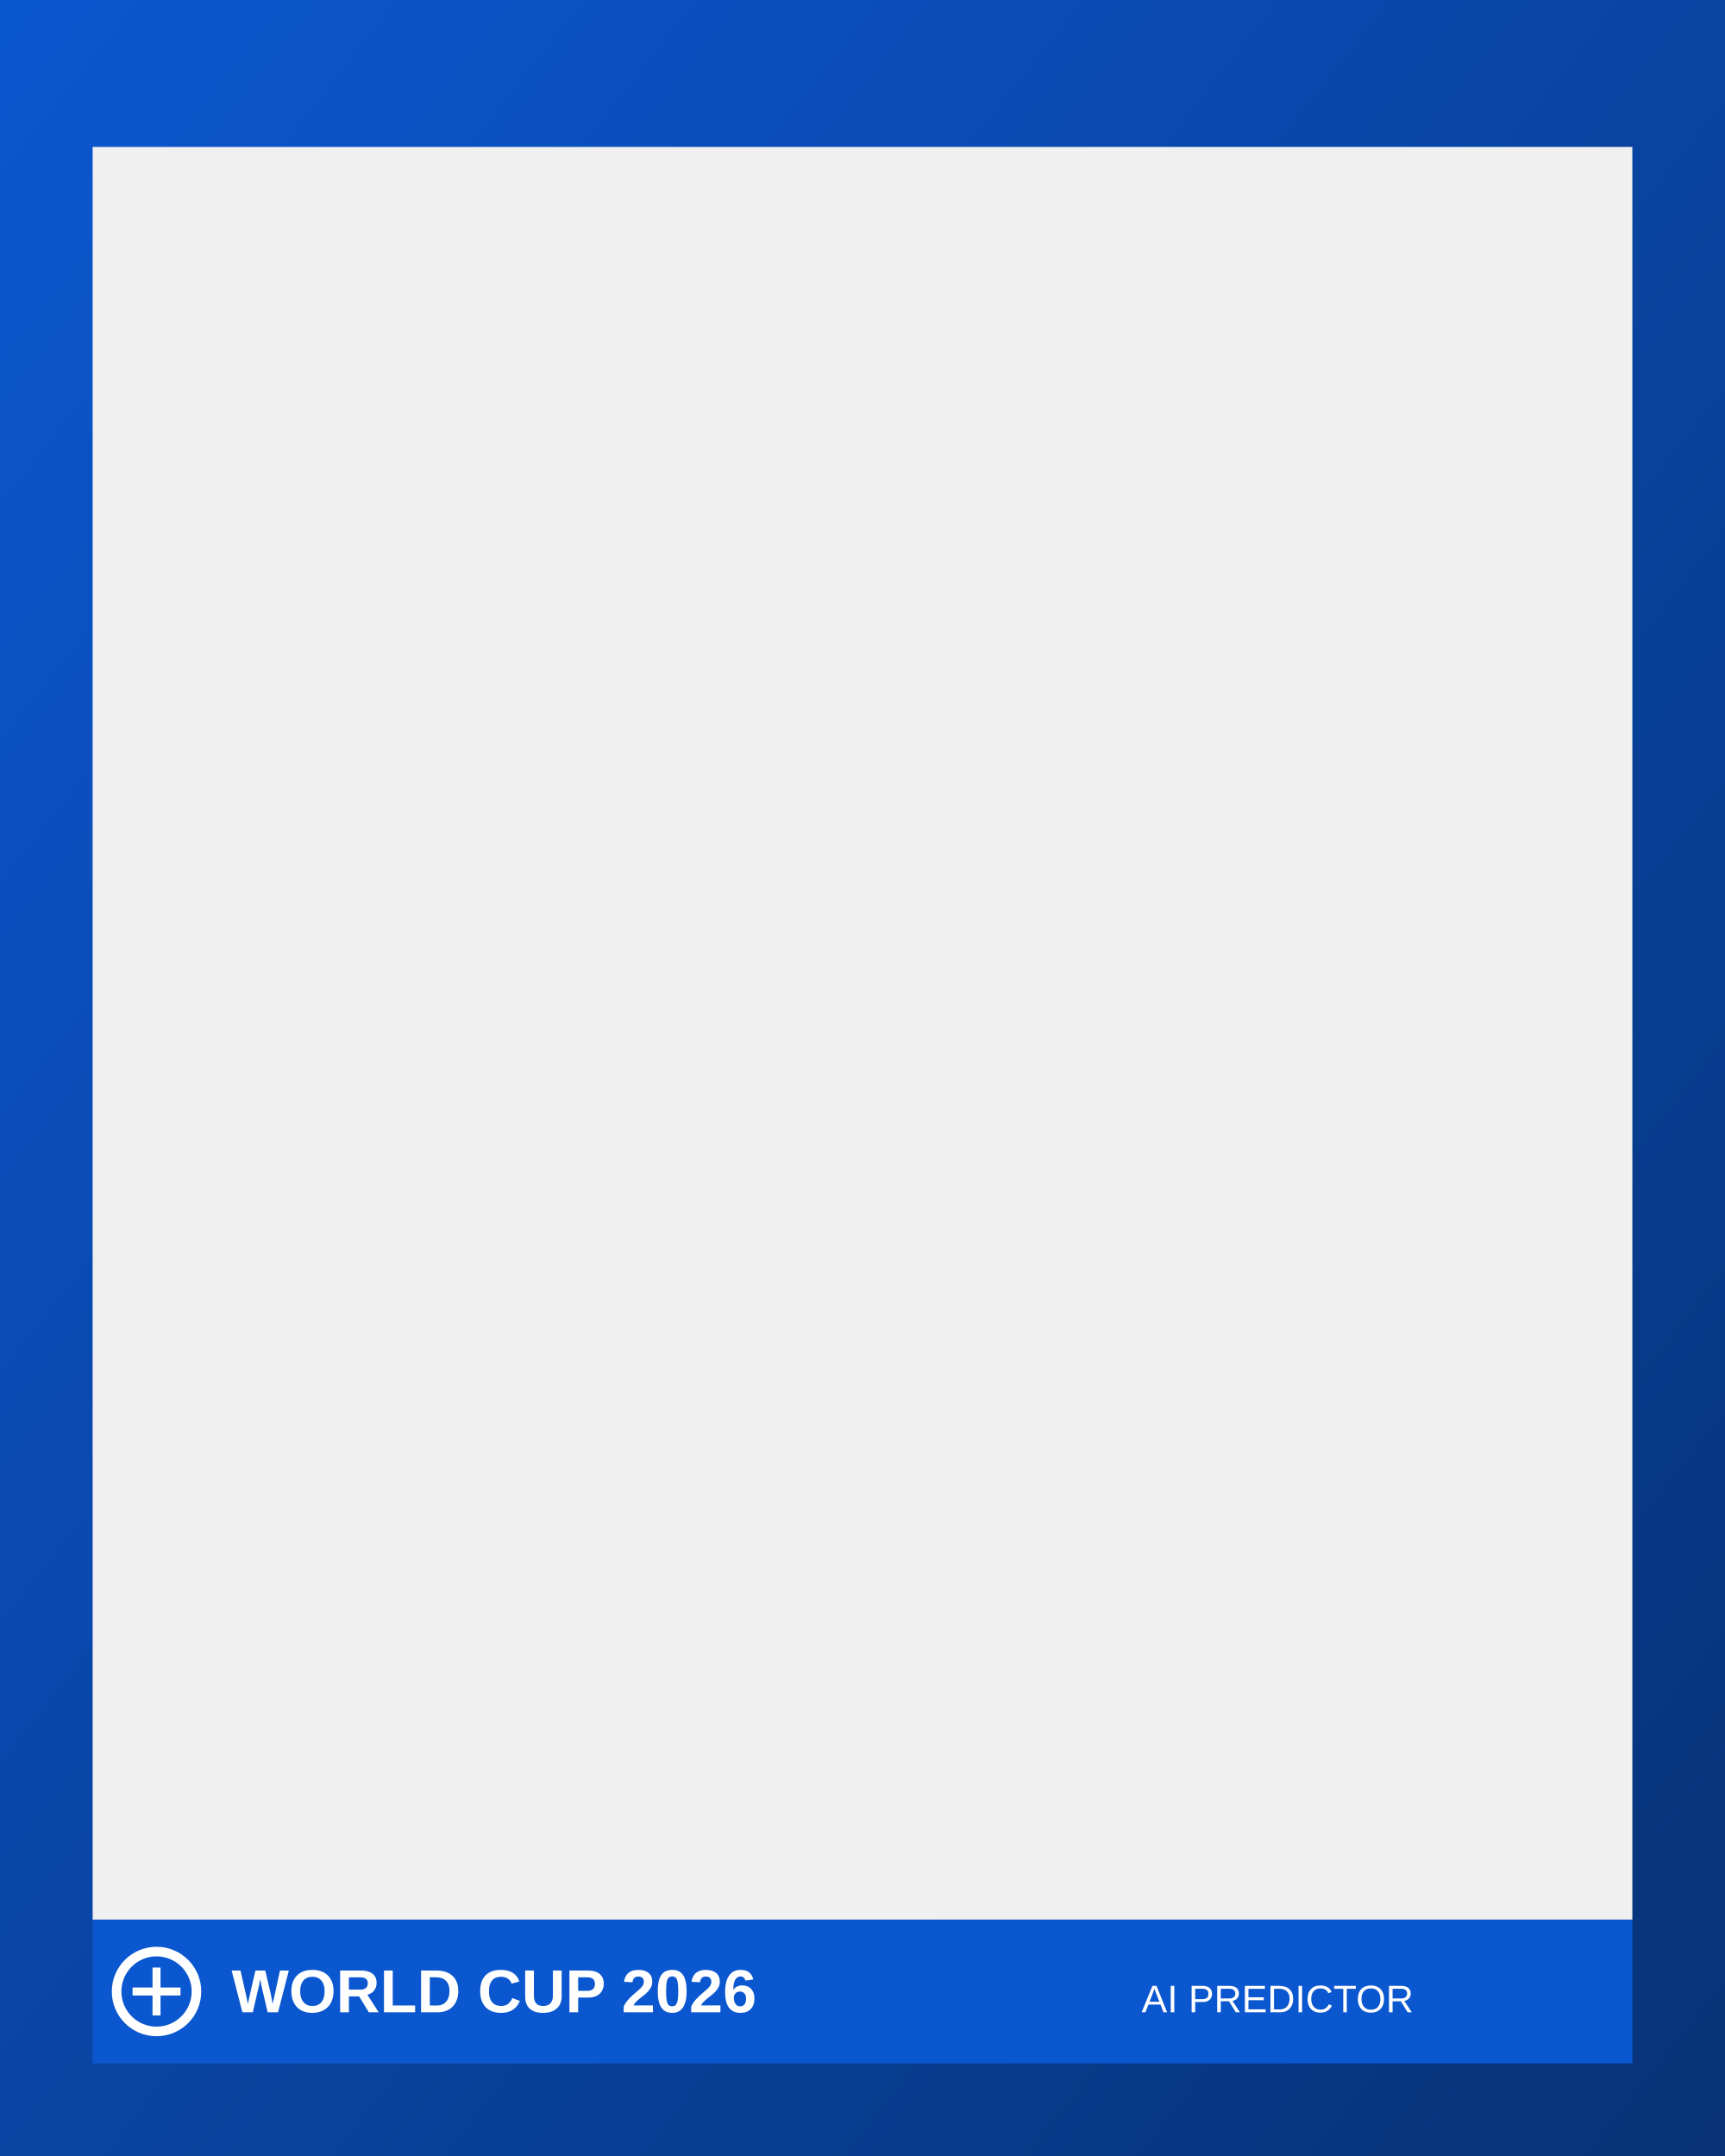
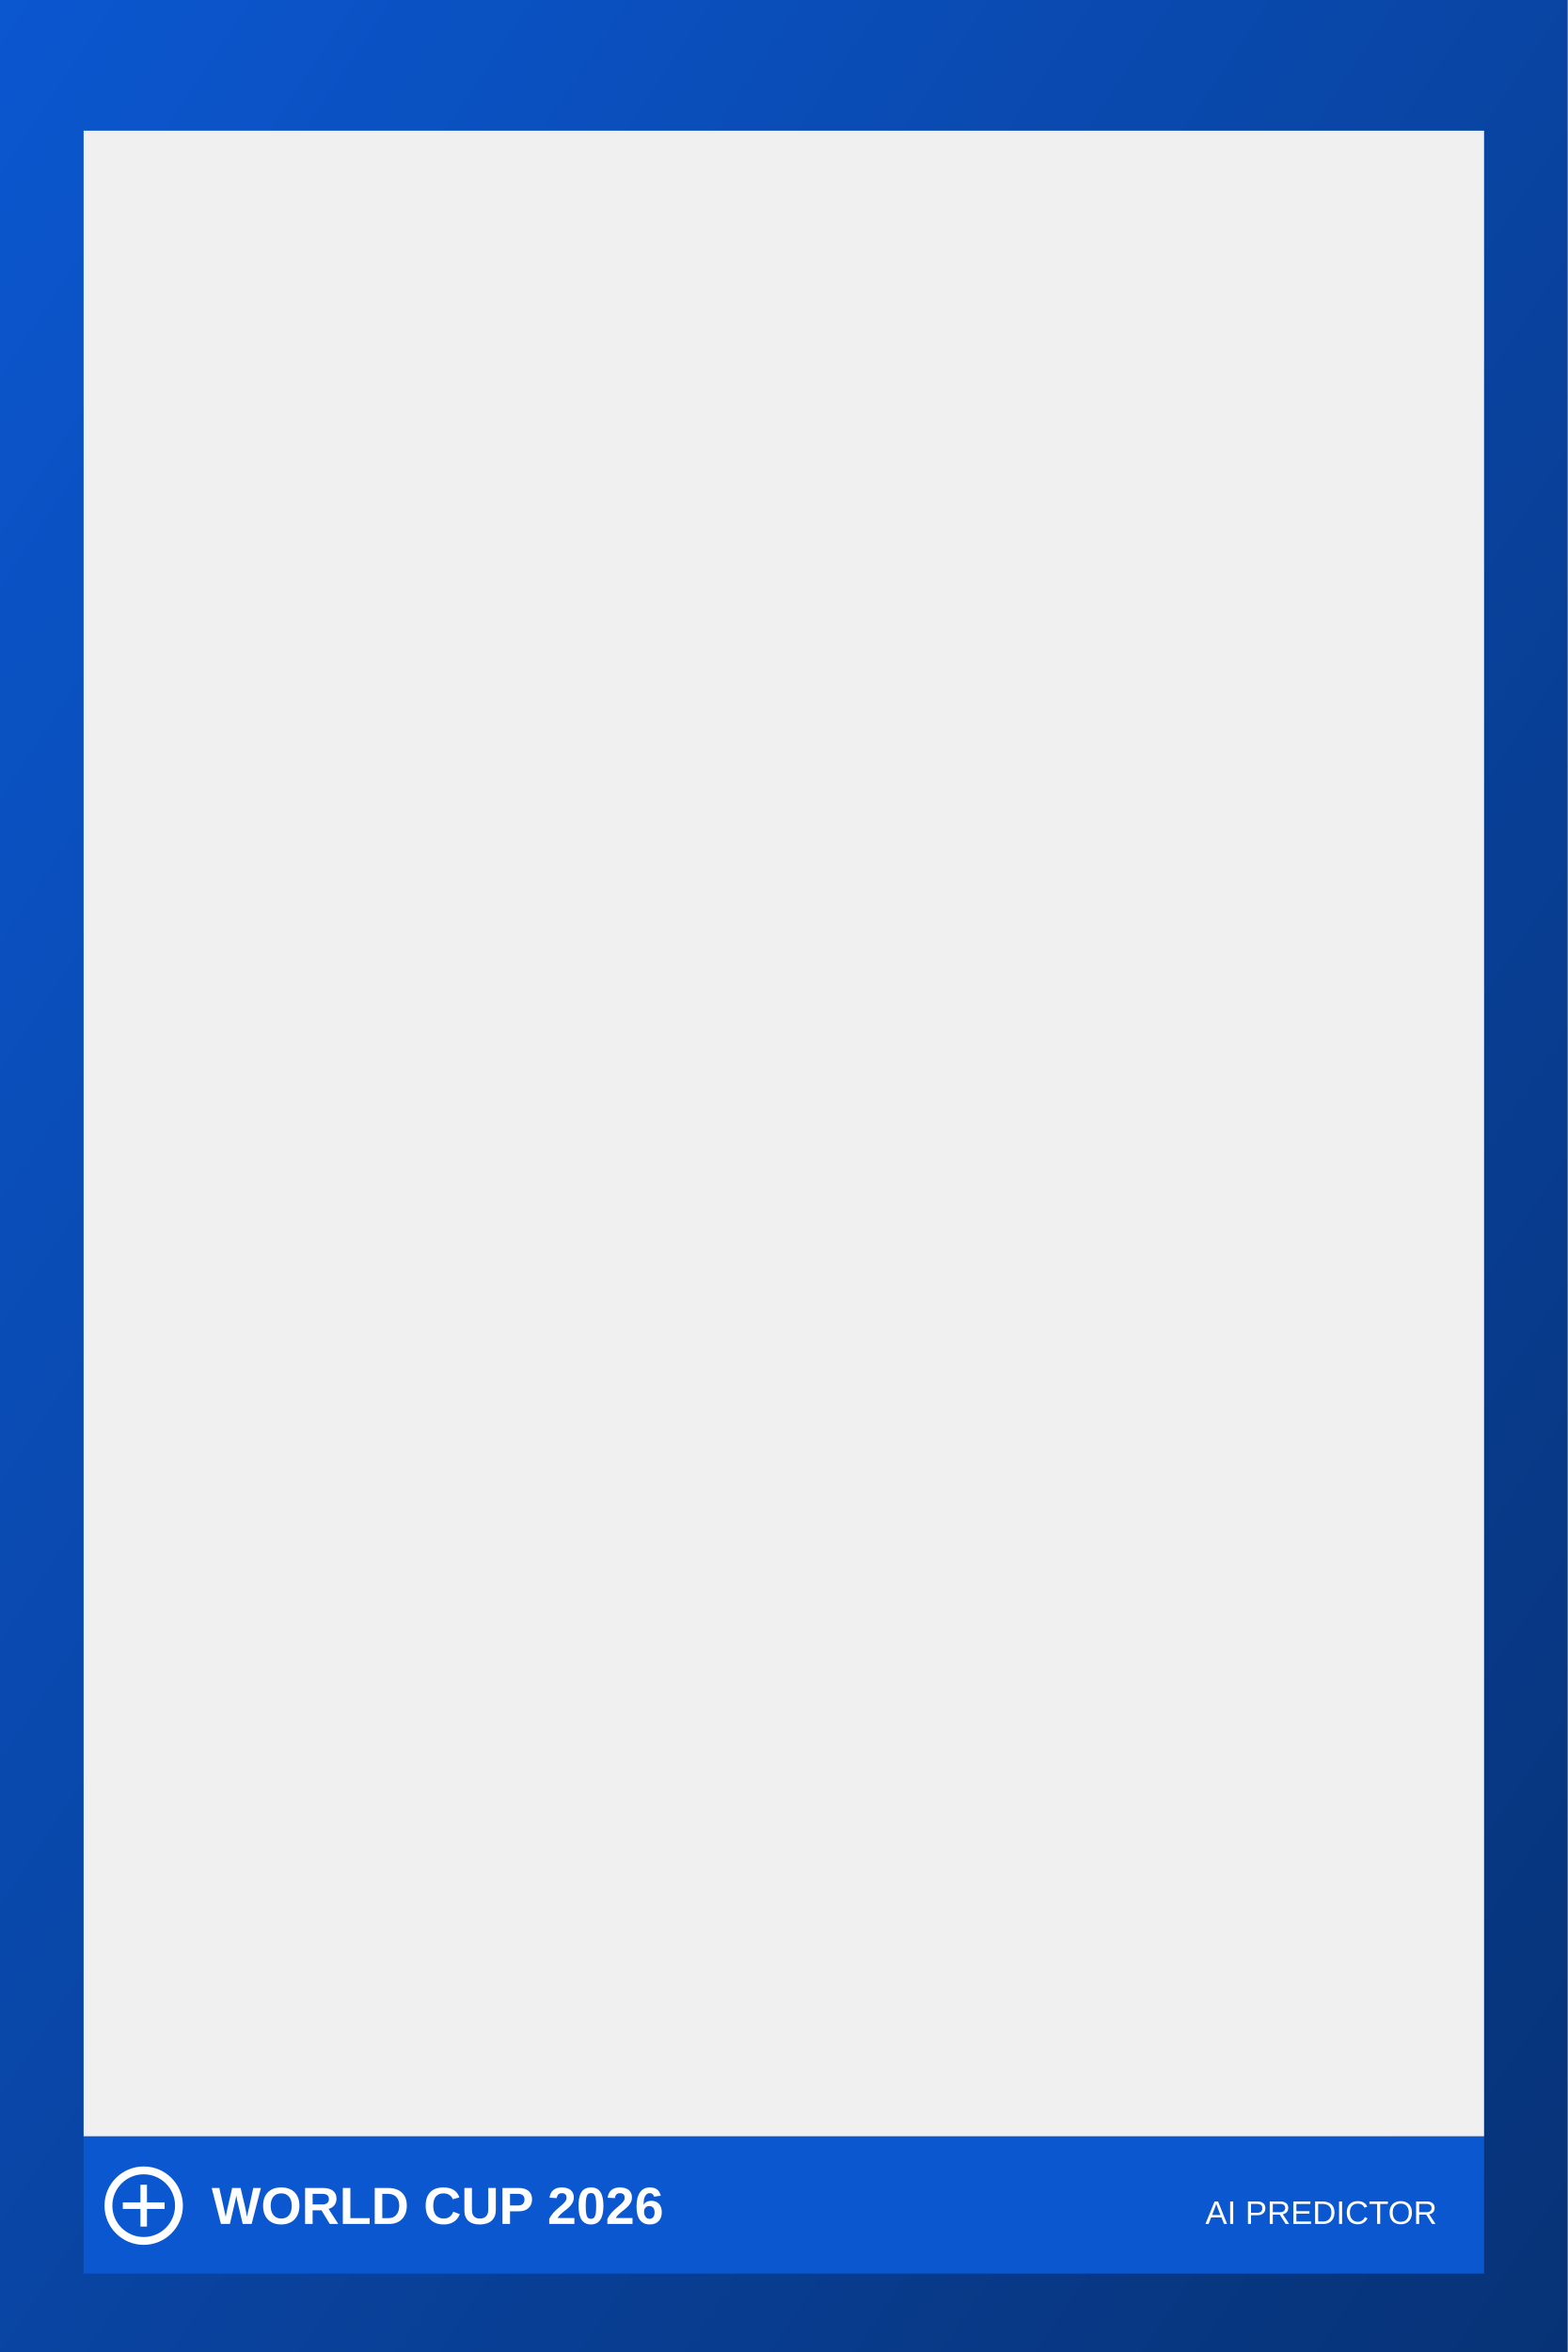
- <svg xmlns="http://www.w3.org/2000/svg" width="1080" height="1350" viewBox="0 0 1080 1350">
+ <svg xmlns="http://www.w3.org/2000/svg" width="1200" height="1800" viewBox="0 0 1200 1800">
  <defs>
    <linearGradient id="blue" x1="0" y1="0" x2="1" y2="1">
      <stop offset="0" stop-color="#0b57d0" />
      <stop offset="1" stop-color="#073276" />
    </linearGradient>
  </defs>
-   <path fill="url(#blue)" fill-rule="evenodd" d="M0 0h1080v1350H0zM58 92h964v1110H58z" />
-   <rect x="58" y="1202" width="964" height="90" fill="#0b57d0" />
-   <circle cx="98" cy="1247" r="25" fill="none" stroke="#fff" stroke-width="6" />
-   <path d="M83 1247h30M98 1232v30" stroke="#fff" stroke-width="5" />
-   <text x="145" y="1260" fill="#fff" font-family="Arial, sans-serif" font-size="38" font-weight="700">WORLD CUP 2026</text>
-   <text x="885" y="1260" fill="#fff" font-family="Arial, sans-serif" font-size="24" text-anchor="end">AI PREDICTOR</text>
+   <path fill="url(#blue)" fill-rule="evenodd" d="M0 0h1200v1800H0zM64 100h1072v1535H64z" />
+   <rect x="64" y="1635" width="1072" height="105" fill="#0b57d0" />
+   <circle cx="110" cy="1688" r="27" fill="none" stroke="#fff" stroke-width="6" />
+   <path d="M94 1688h32M110 1672v32" stroke="#fff" stroke-width="5" />
+   <text x="162" y="1702" fill="#fff" font-family="Arial, sans-serif" font-size="40" font-weight="700">WORLD CUP 2026</text>
+   <text x="1100" y="1702" fill="#fff" font-family="Arial, sans-serif" font-size="25" text-anchor="end">AI PREDICTOR</text>
</svg>
